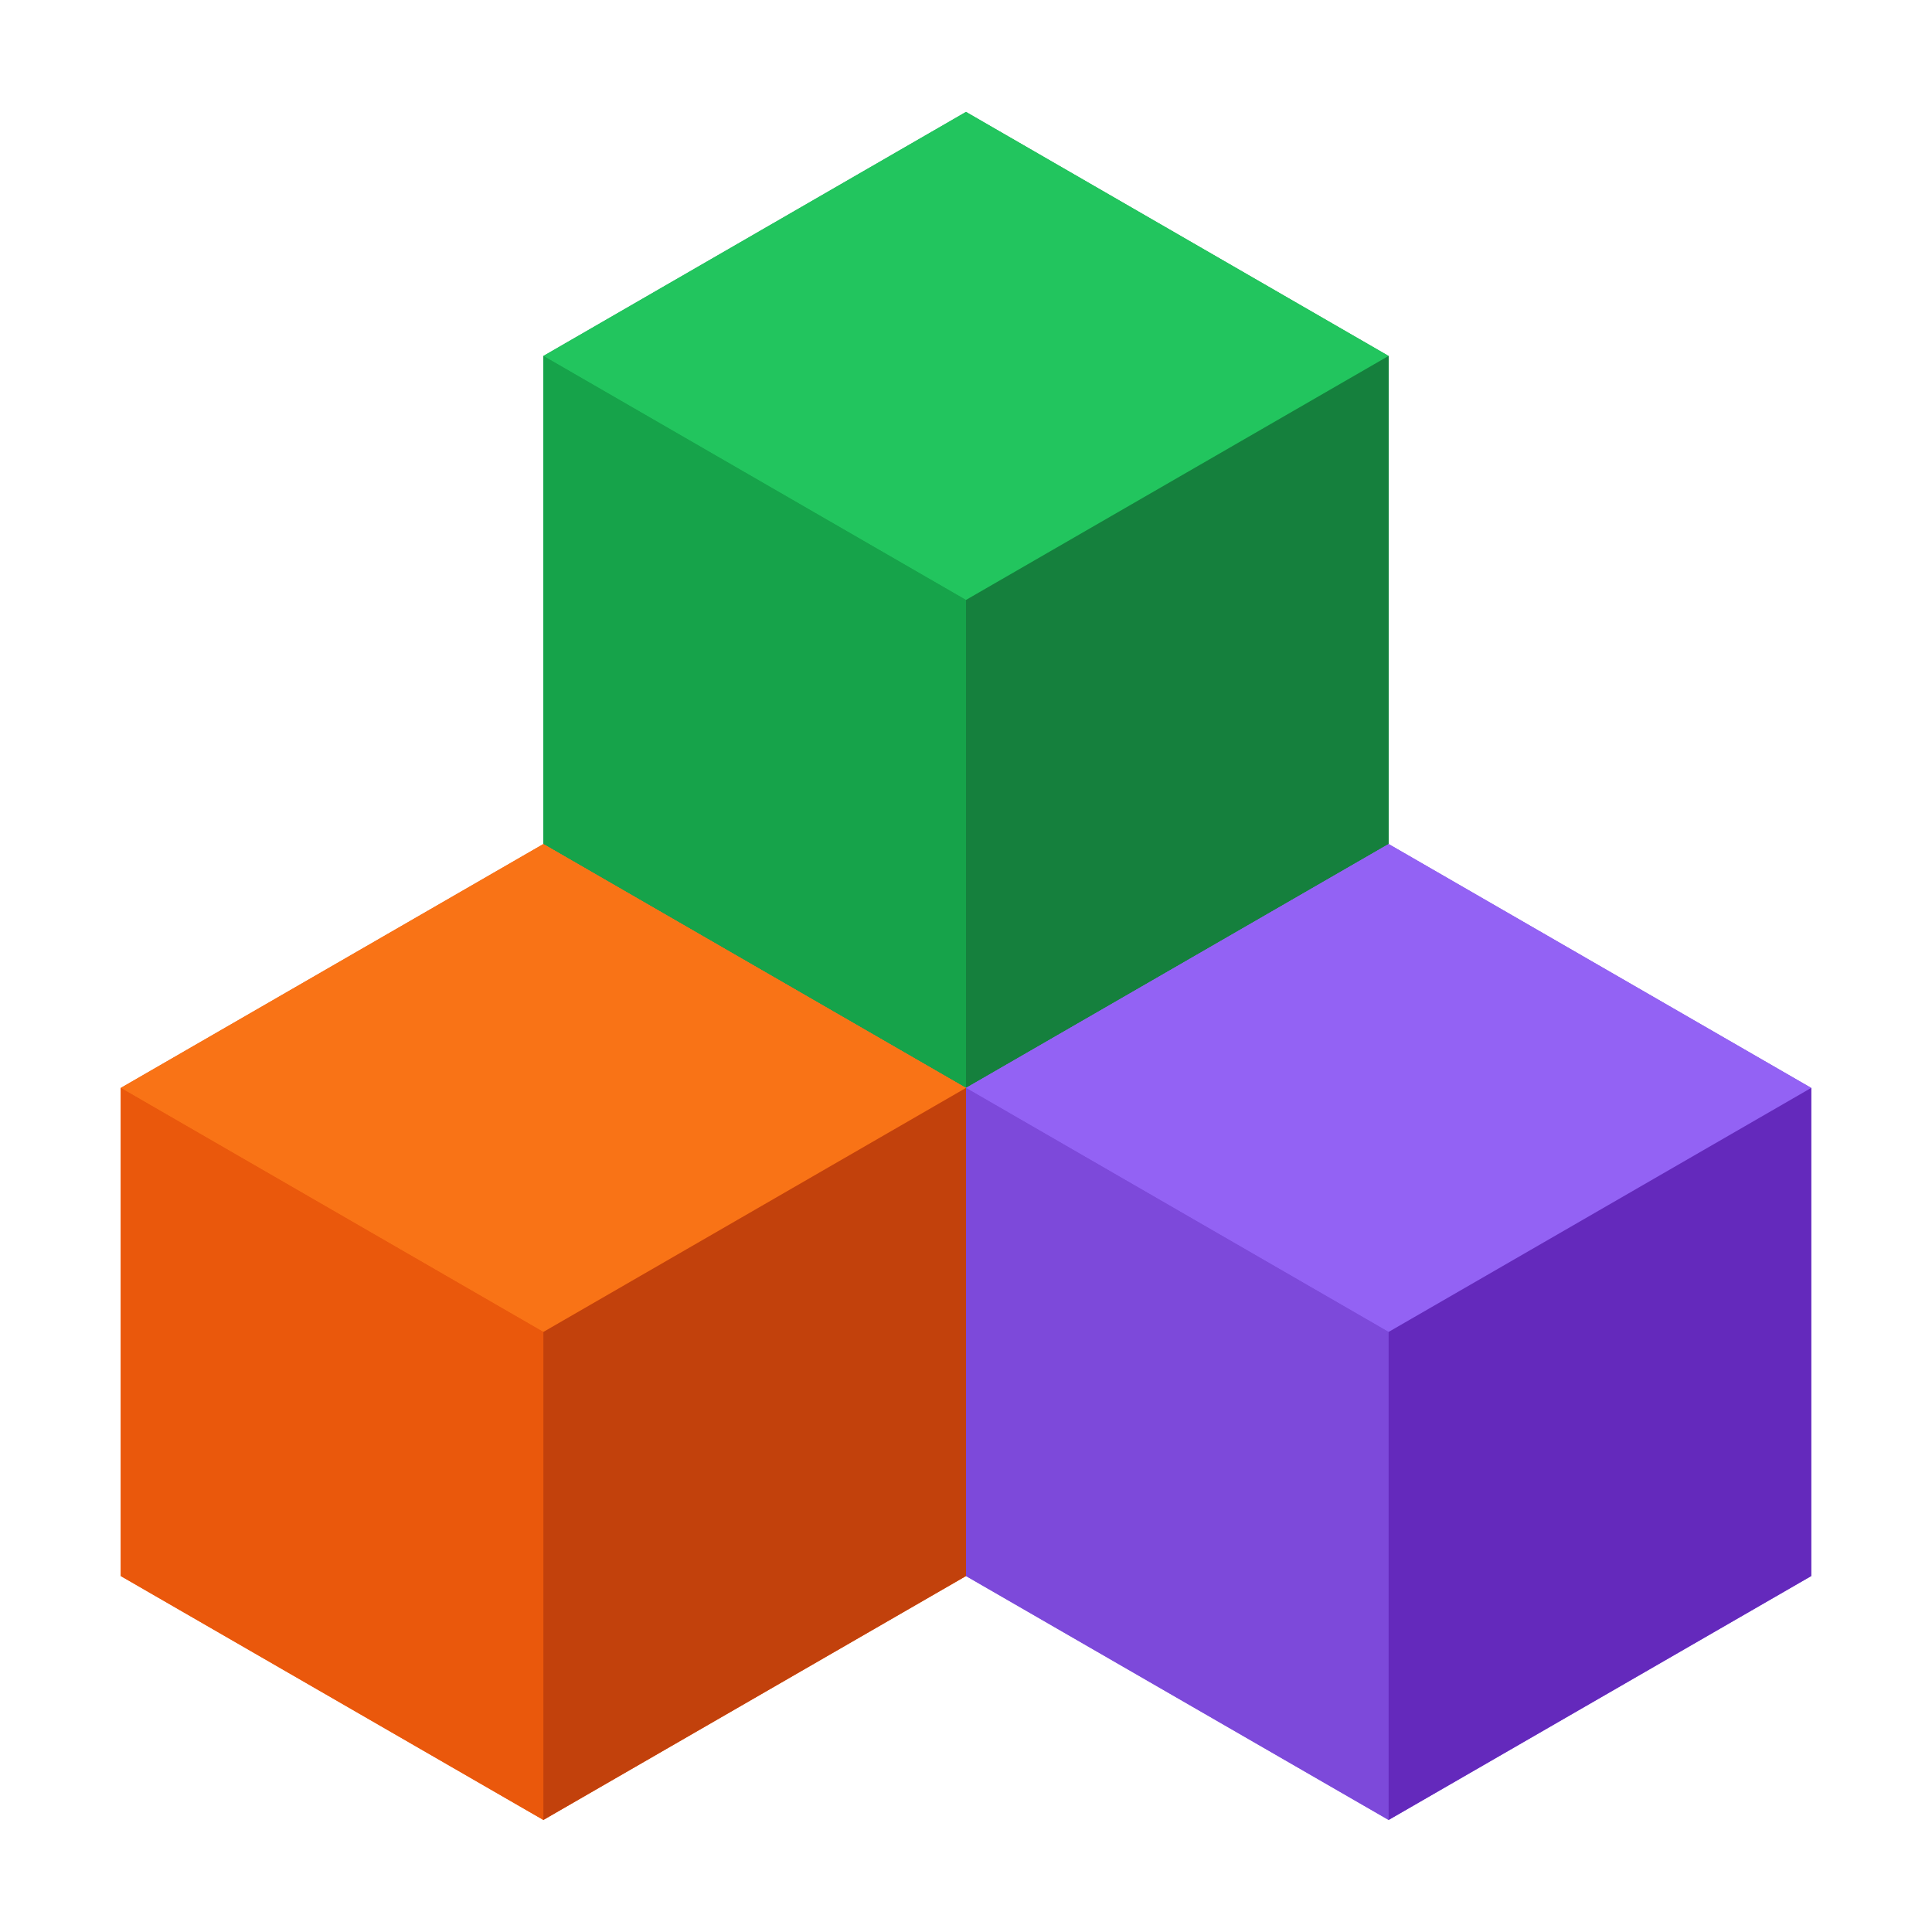
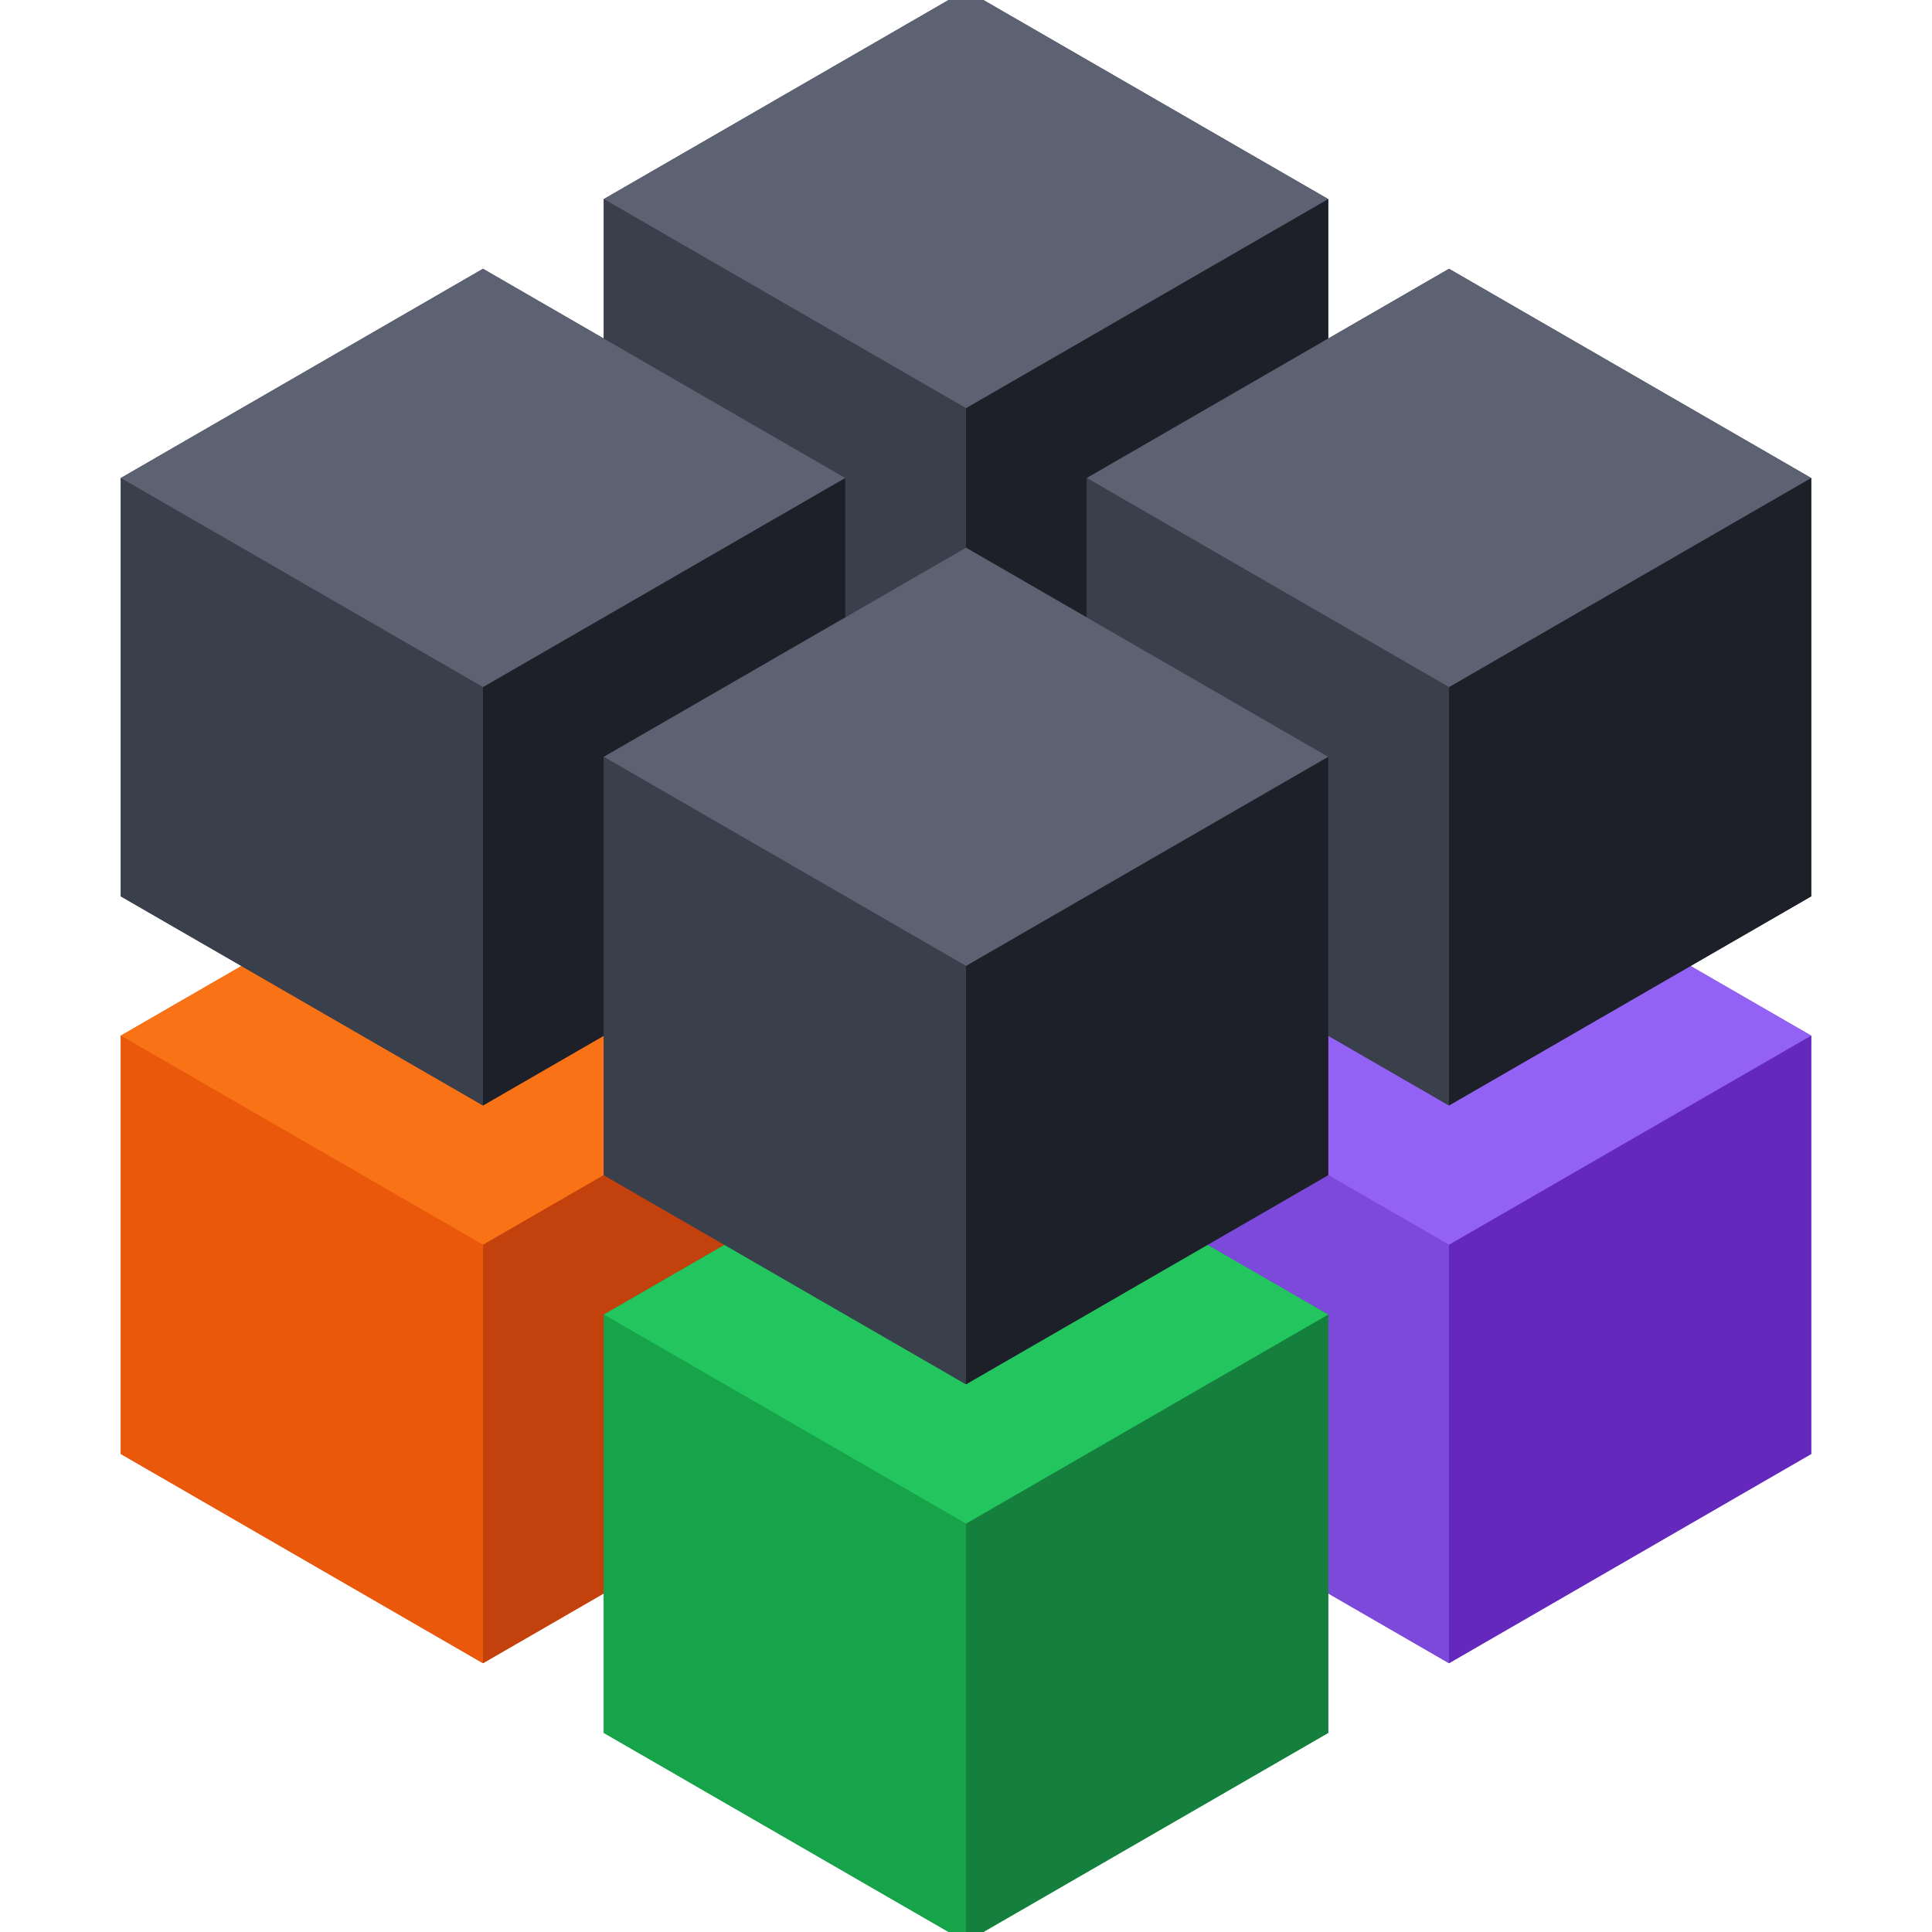
<svg xmlns="http://www.w3.org/2000/svg" viewBox="0 0 16 16" role="img" aria-label="Kollektiv">
-   <polygon points="8,0.927 11.5,2.948 11.5,6.99 8,9.01 4.5,6.99 4.5,2.948" fill="#16a34a" />
-   <polygon points="8,0.927 11.5,2.948 8,4.969 4.5,2.948" fill="#22c55e" />
-   <polygon points="4.5,2.948 8,4.969 8,9.01 4.5,6.99" fill="#16a34a" />
-   <polygon points="8,4.969 11.5,2.948 11.5,6.99 8,9.01" fill="#15803d" />
-   <polygon points="4.5,6.99 8,9.01 8,13.052 4.5,15.072 1,13.052 1,9.01" fill="#ea580c" />
-   <polygon points="4.5,6.99 8,9.01 4.5,11.031 1,9.01" fill="#f97316" />
-   <polygon points="1,9.01 4.5,11.031 4.5,15.072 1,13.052" fill="#ea580c" />
-   <polygon points="4.5,11.031 8,9.01 8,13.052 4.5,15.072" fill="#c2410c" />
-   <polygon points="11.5,6.99 15,9.01 15,13.052 11.5,15.072 8,13.052 8,9.01" fill="#7d49da" />
-   <polygon points="11.5,6.99 15,9.01 11.5,11.031 8,9.01" fill="#9362f4" />
-   <polygon points="8,9.01 11.5,11.031 11.5,15.072 8,13.052" fill="#7d49da" />
-   <polygon points="11.5,11.031 15,9.01 15,13.052 11.5,15.072" fill="#6429bc" />
+   <polygon points="8,4.536 11,6.268 11,9.732 8,11.464 5,9.732 5,6.268" fill="#3a3f4c" />
+   <polygon points="8,4.536 11,6.268 8,8 5,6.268" fill="#5c6272" />
+   <polygon points="5,6.268 8,8 8,11.464 5,9.732" fill="#3a3f4c" />
+   <polygon points="8,8 11,6.268 11,9.732 8,11.464" fill="#1d2029" />
+   <polygon points="4,6.845 7,8.577 7,12.041 4,13.774 1,12.041 1,8.577" fill="#ea580c" />
+   <polygon points="4,6.845 7,8.577 4,10.309 1,8.577" fill="#f97316" />
+   <polygon points="1,8.577 4,10.309 4,13.774 1,12.041" fill="#ea580c" />
+   <polygon points="4,10.309 7,8.577 7,12.041 4,13.774" fill="#c2410c" />
+   <polygon points="12,6.845 15,8.577 15,12.041 12,13.774 9,12.041 9,8.577" fill="#7d49da" />
+   <polygon points="12,6.845 15,8.577 12,10.309 9,8.577" fill="#9362f4" />
+   <polygon points="9,8.577 12,10.309 12,13.774 9,12.041" fill="#7d49da" />
+   <polygon points="12,10.309 15,8.577 15,12.041 12,13.774" fill="#6429bc" />
+   <polygon points="8,-0.083 11,1.649 11,5.113 8,6.845 5,5.113 5,1.649" fill="#3a3f4c" />
+   <polygon points="8,-0.083 11,1.649 8,3.381 5,1.649" fill="#5c6272" />
+   <polygon points="5,1.649 8,3.381 8,6.845 5,5.113" fill="#3a3f4c" />
+   <polygon points="8,3.381 11,1.649 11,5.113 8,6.845" fill="#1d2029" />
+   <polygon points="8,9.155 11,10.887 11,14.351 8,16.083 5,14.351 5,10.887" fill="#16a34a" />
+   <polygon points="8,9.155 11,10.887 8,12.619 5,10.887" fill="#22c55e" />
+   <polygon points="5,10.887 8,12.619 8,16.083 5,14.351" fill="#16a34a" />
+   <polygon points="8,12.619 11,10.887 11,14.351 8,16.083" fill="#15803d" />
+   <polygon points="4,2.226 7,3.959 7,7.423 4,9.155 1,7.423 1,3.959" fill="#3a3f4c" />
+   <polygon points="4,2.226 7,3.959 4,5.691 1,3.959" fill="#5c6272" />
+   <polygon points="1,3.959 4,5.691 4,9.155 1,7.423" fill="#3a3f4c" />
+   <polygon points="4,5.691 7,3.959 7,7.423 4,9.155" fill="#1d2029" />
+   <polygon points="12,2.226 15,3.959 15,7.423 12,9.155 9,7.423 9,3.959" fill="#3a3f4c" />
+   <polygon points="12,2.226 15,3.959 12,5.691 9,3.959" fill="#5c6272" />
+   <polygon points="9,3.959 12,5.691 12,9.155 9,7.423" fill="#3a3f4c" />
+   <polygon points="12,5.691 15,3.959 15,7.423 12,9.155" fill="#1d2029" />
+   <polygon points="8,4.536 11,6.268 11,9.732 8,11.464 5,9.732 5,6.268" fill="#3a3f4c" />
+   <polygon points="8,4.536 11,6.268 8,8 5,6.268" fill="#5c6272" />
+   <polygon points="5,6.268 8,8 8,11.464 5,9.732" fill="#3a3f4c" />
+   <polygon points="8,8 11,6.268 11,9.732 8,11.464" fill="#1d2029" />
</svg>
